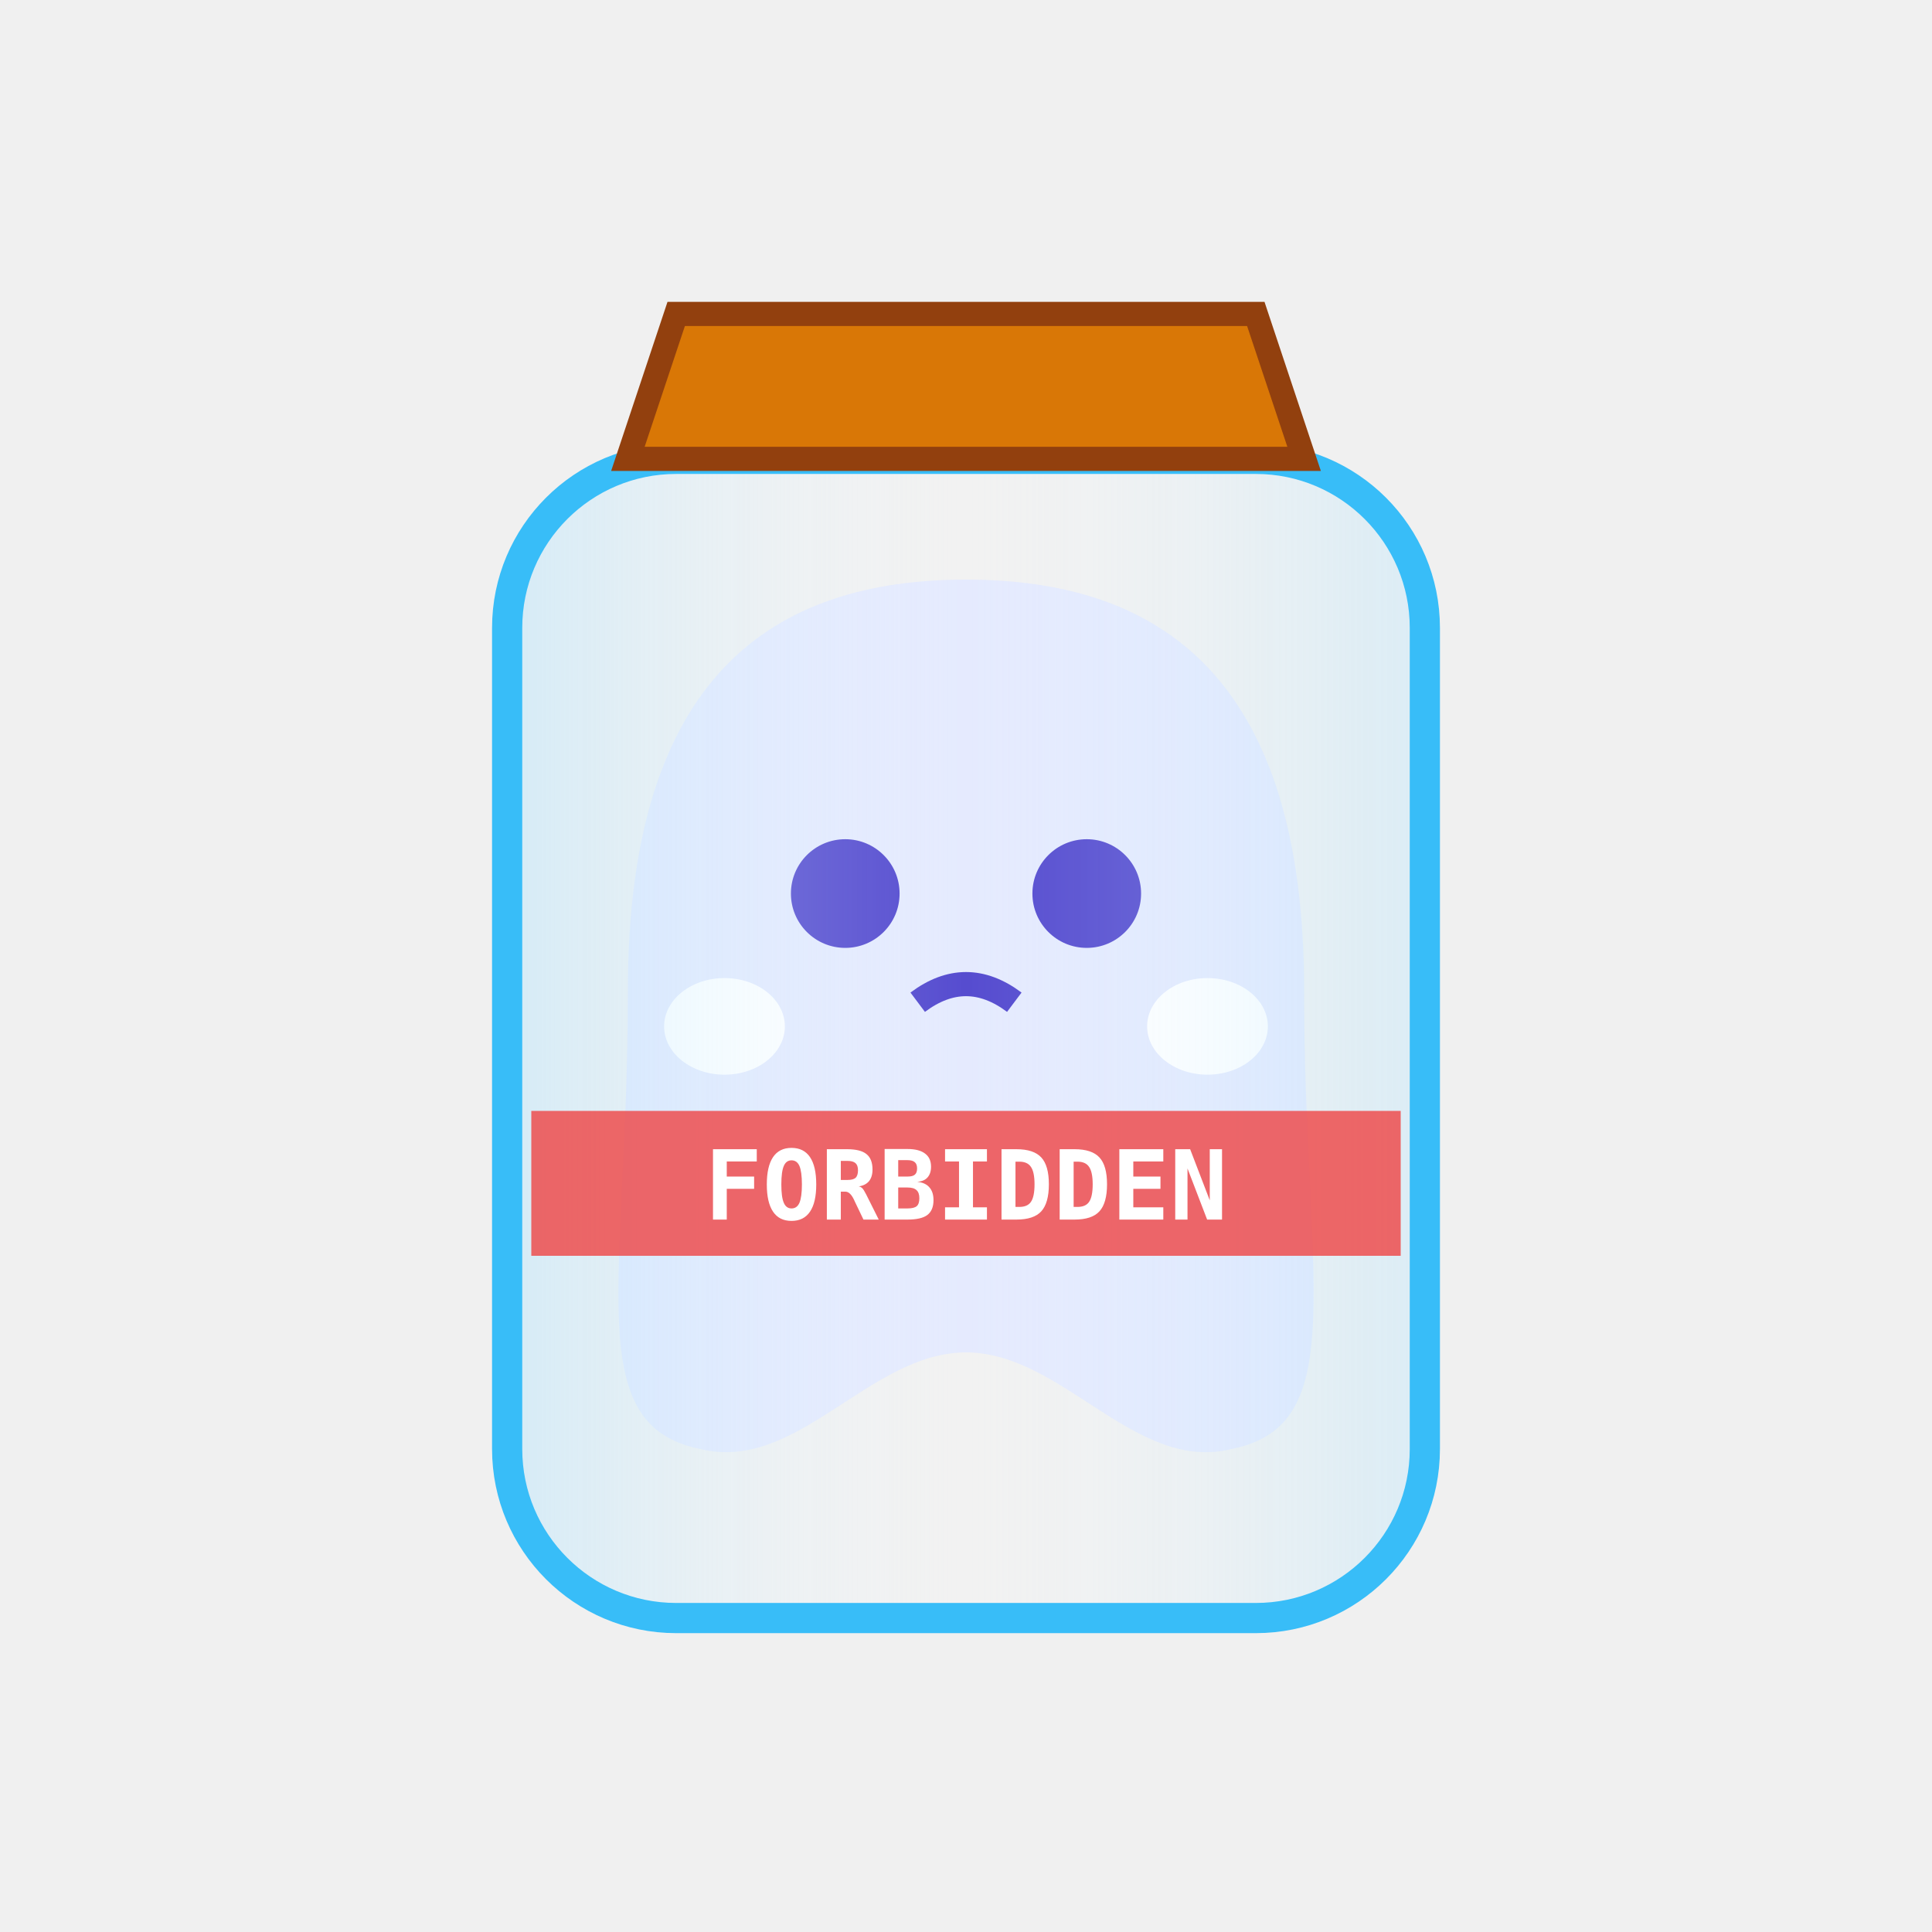
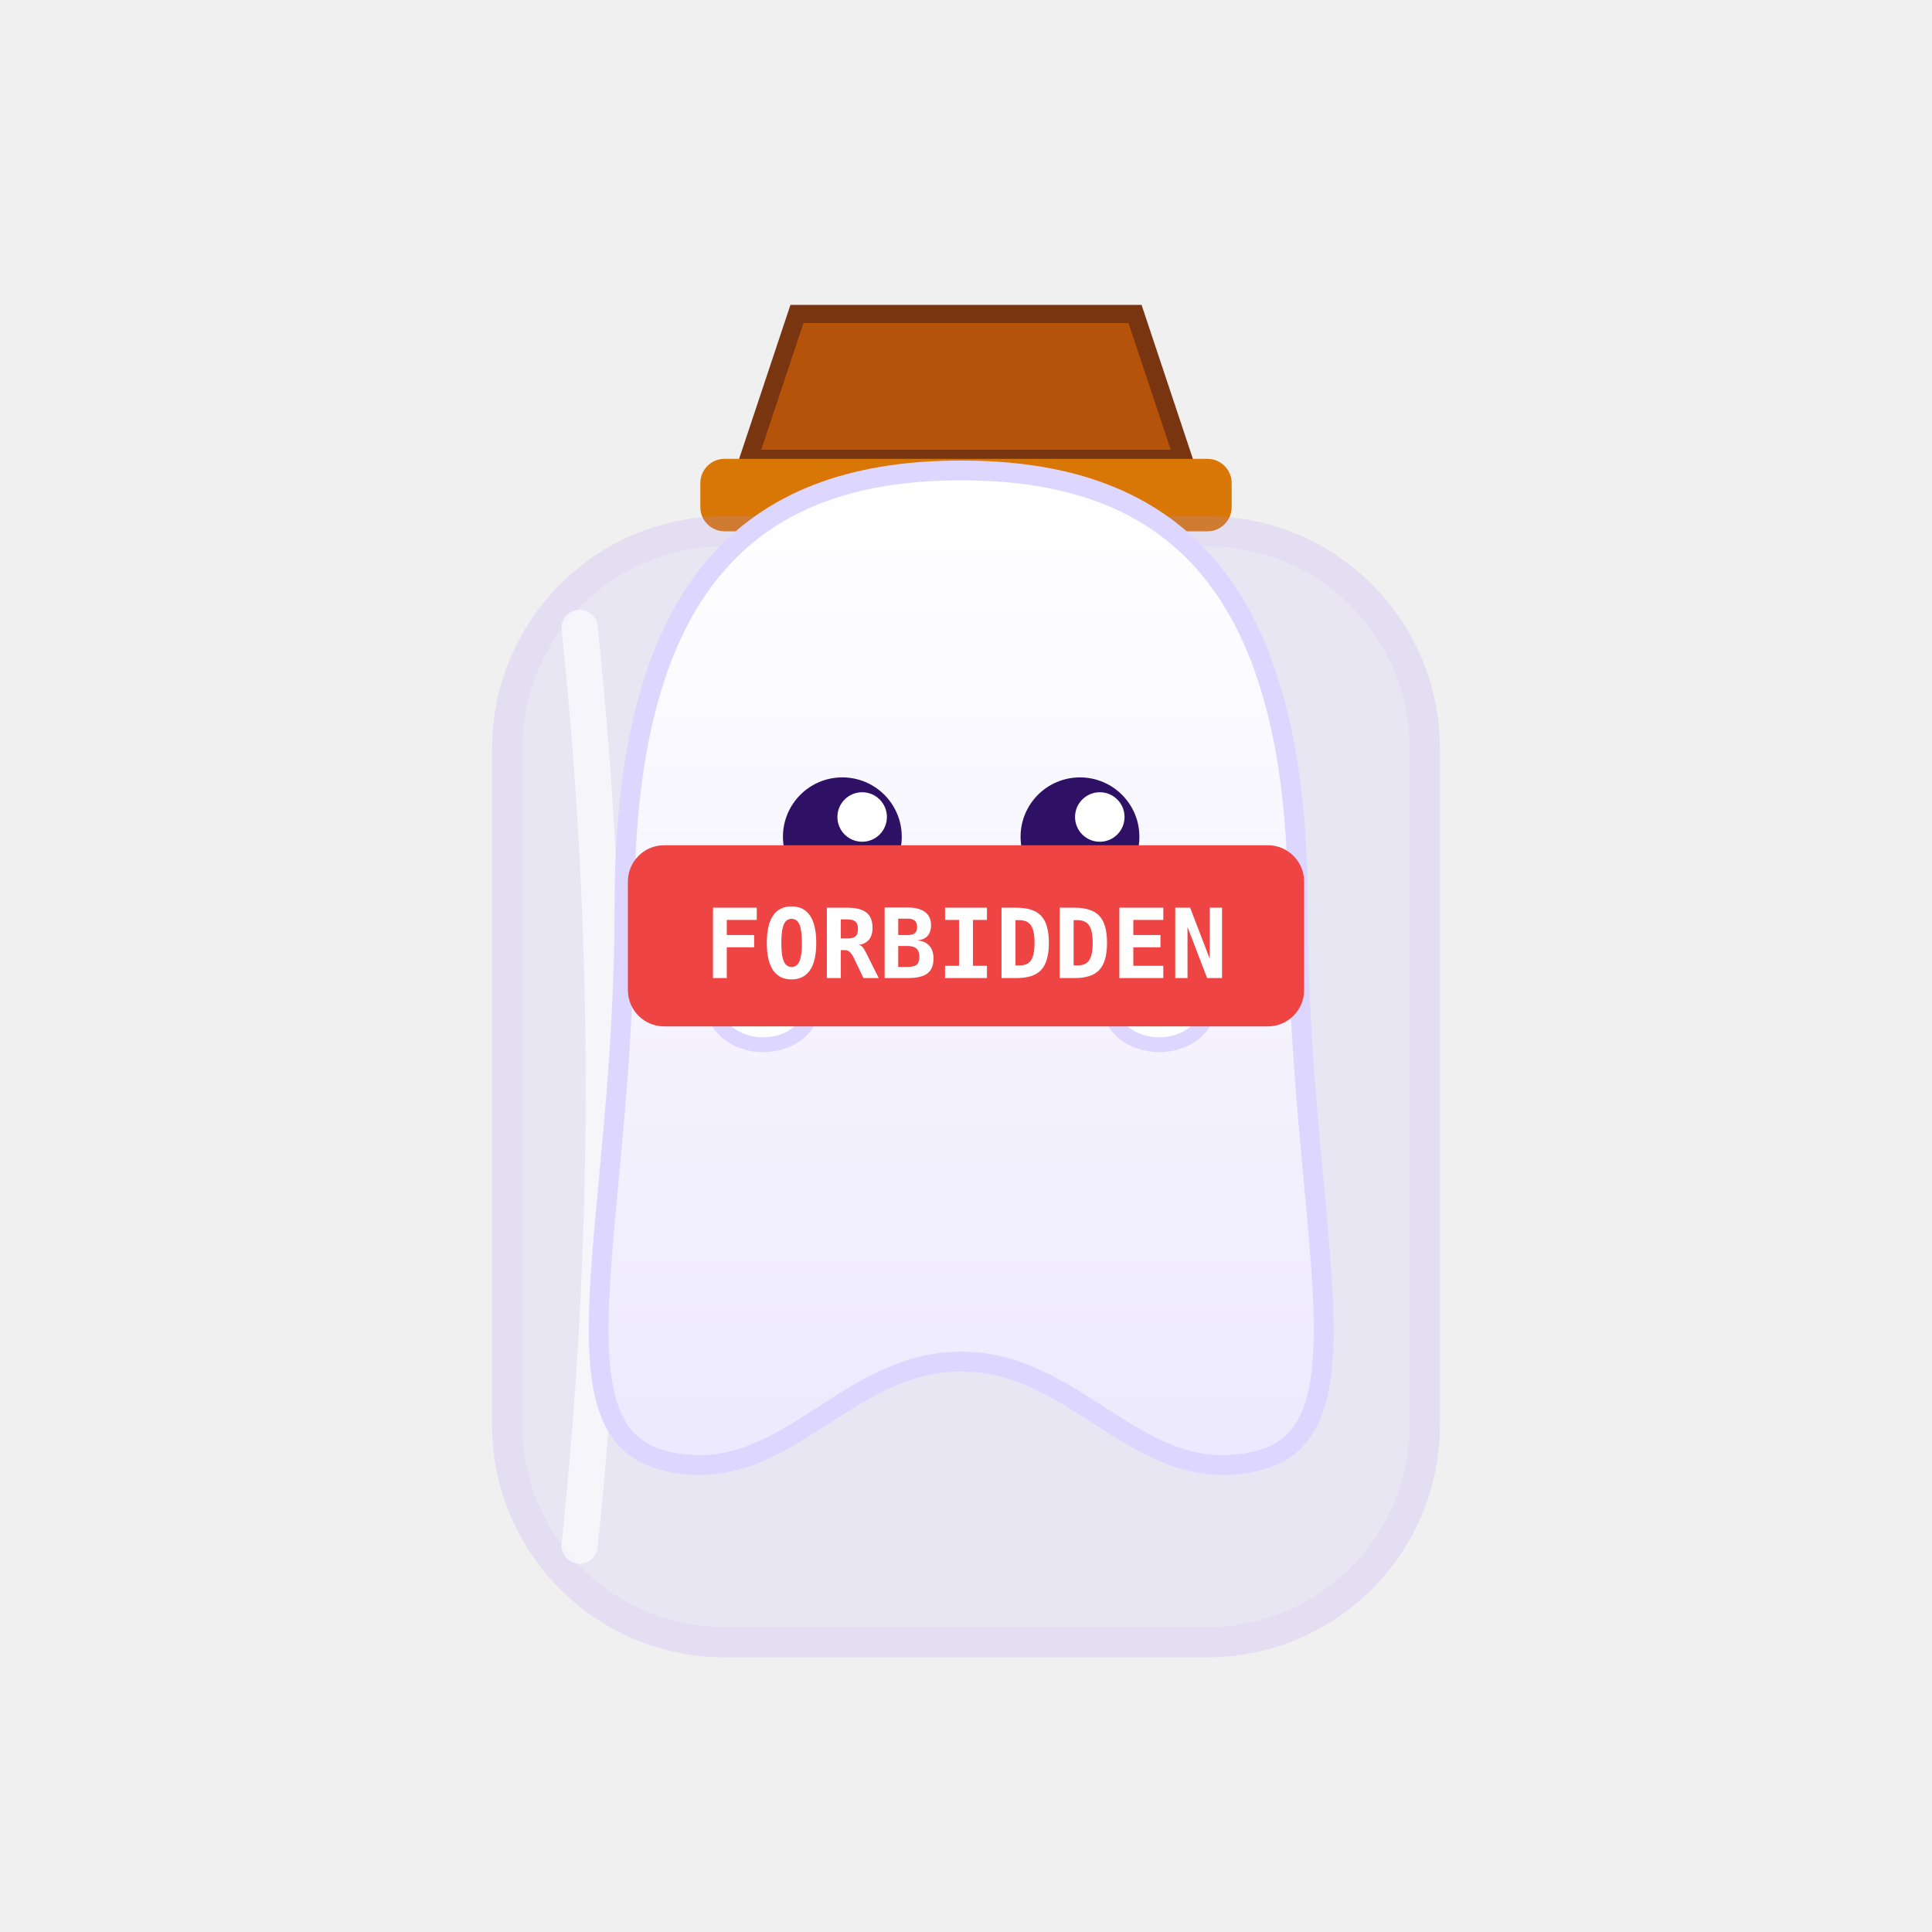
<svg xmlns="http://www.w3.org/2000/svg" viewBox="0 0 160 160" width="100%" height="100%">
  <defs>
-     <linearGradient id="jar-glass" x1="0%" y1="0%" x2="100%" y2="0%">
-       <stop offset="0%" stop-color="#bae6fd" stop-opacity="0.5" />
-       <stop offset="50%" stop-color="#ffffff" stop-opacity="0.1" />
-       <stop offset="100%" stop-color="#bae6fd" stop-opacity="0.4" />
+     <linearGradient id="g-body" x1="0%" y1="0%" x2="0%" y2="100%">
+       <stop offset="0%" stop-color="#ffffff" />
+       <stop offset="100%" stop-color="#ede9fe" />
    </linearGradient>
  </defs>
  <style>
-     @keyframes trapWiggle {
+     @keyframes jarFloat {
      0%, 100% { transform: translateY(0); }
-       50% { transform: translateY(-6px); }
+       50% { transform: translateY(-4px); }
    }
-     .trapped-ghost { animation: trapWiggle 2s ease-in-out infinite; }
+     .jar-stage { animation: jarFloat 2.6s ease-in-out infinite; }
  </style>
-   <g class="trapped-ghost">
-     <path d="M 52 82 C 52 56 64 48 80 48 C 96 48 108 56 108 82 C 108 106 112 118 102 120 C 94 122 88 112 80 112 C 72 112 66 122 58 120 C 48 118 52 106 52 82 Z" fill="#e0e7ff" opacity="0.9" />
-     <circle cx="70" cy="74" r="4.5" fill="#4338ca" />
-     <circle cx="90" cy="74" r="4.5" fill="#4338ca" />
-     <path d="M 76 83 Q 80 80 84 83" fill="none" stroke="#4338ca" stroke-width="2" />
-     <ellipse cx="60" cy="85" rx="5" ry="4" fill="#ffffff" />
-     <ellipse cx="100" cy="85" rx="5" ry="4" fill="#ffffff" />
+   <g class="jar-stage">
+     <polygon points="62,38 98,38 94,26 66,26" fill="#b45309" stroke="#78350f" stroke-width="1.5" />
+     <rect x="58" y="38" width="44" height="6" rx="2" fill="#d97706" />
+     <rect x="42" y="44" width="76" height="92" rx="18" fill="#c4b5fd" opacity="0.18" stroke="#a78bfa" stroke-width="2.5" />
+     <path d="M 48 52 Q 52 90 48 128" fill="none" stroke="#ffffff" stroke-width="3" opacity="0.6" stroke-linecap="round" />
+     <g transform="translate(14, 16) scale(0.82)">
+       <path d="M 46 72 C 46 38 60 28 80 28 C 100 28 114 38 114 72 C 114 104 122 125 110 128 C 98 131 92 118 80 118 C 68 118 62 131 50 128 C 38 125 46 104 46 72 Z" fill="url(#g-body)" stroke="#ddd6fe" stroke-width="2" />
+       <circle cx="68" cy="65" r="6" fill="#2e1065" />
+       <circle cx="70" cy="63" r="2.5" fill="#ffffff" />
+       <circle cx="92" cy="65" r="6" fill="#2e1065" />
+       <circle cx="94" cy="63" r="2.5" fill="#ffffff" />
+       <path d="M 76 76 Q 80 72 84 76" fill="none" stroke="#2e1065" stroke-width="2" stroke-linecap="round" />
+       <ellipse cx="60" cy="82" rx="5" ry="4" fill="#ffffff" stroke="#ddd6fe" stroke-width="1.5" />
+       <ellipse cx="100" cy="82" rx="5" ry="4" fill="#ffffff" stroke="#ddd6fe" stroke-width="1.5" />
+     </g>
+     <rect x="52" y="70" width="56" height="15" rx="3" fill="#ef4444" />
+     <text x="80" y="81" font-family="monospace" font-size="8" font-weight="900" fill="#ffffff" text-anchor="middle">FORBIDDEN</text>
  </g>
-   <rect x="42" y="38" width="76" height="96" rx="14" fill="url(#jar-glass)" stroke="#38bdf8" stroke-width="2.5" />
-   <polygon points="52,38 108,38 104,26 56,26" fill="#d97706" stroke="#92400e" stroke-width="2" />
-   <rect x="44" y="92" width="72" height="12" fill="#ef4444" opacity="0.8" />
-   <text x="80" y="101" font-family="monospace" font-size="8" font-weight="900" fill="#ffffff" text-anchor="middle">FORBIDDEN</text>
</svg>
